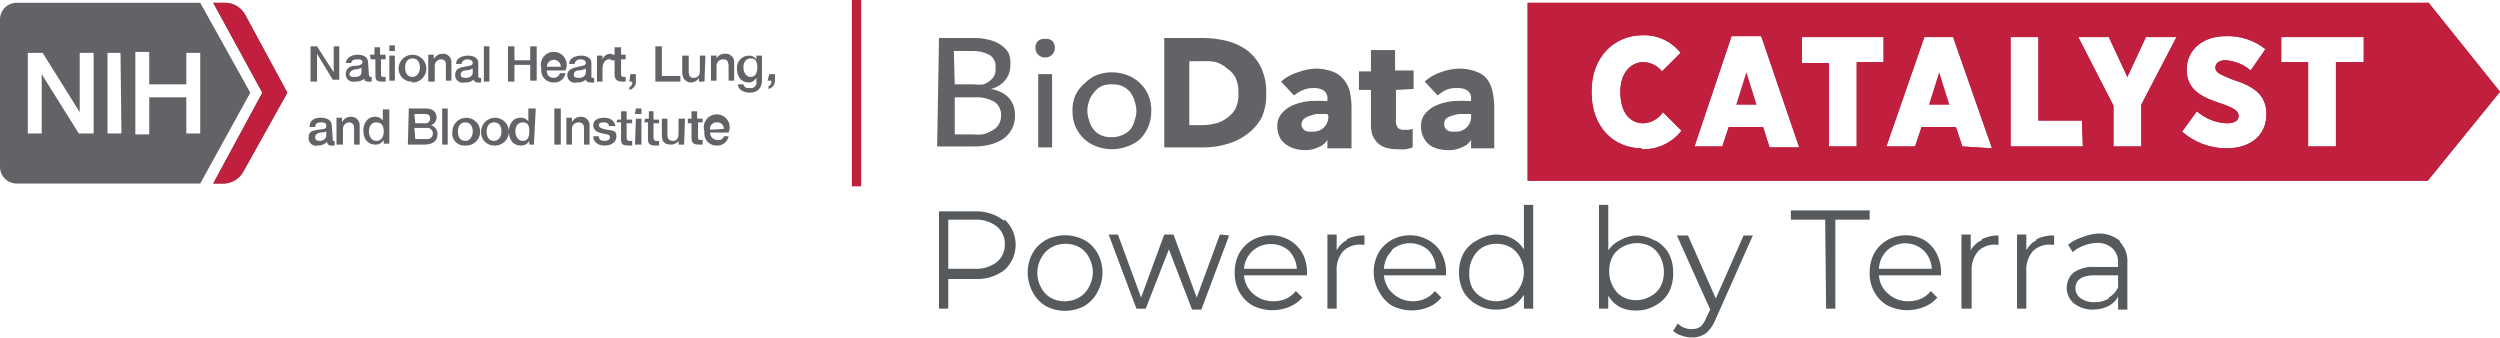
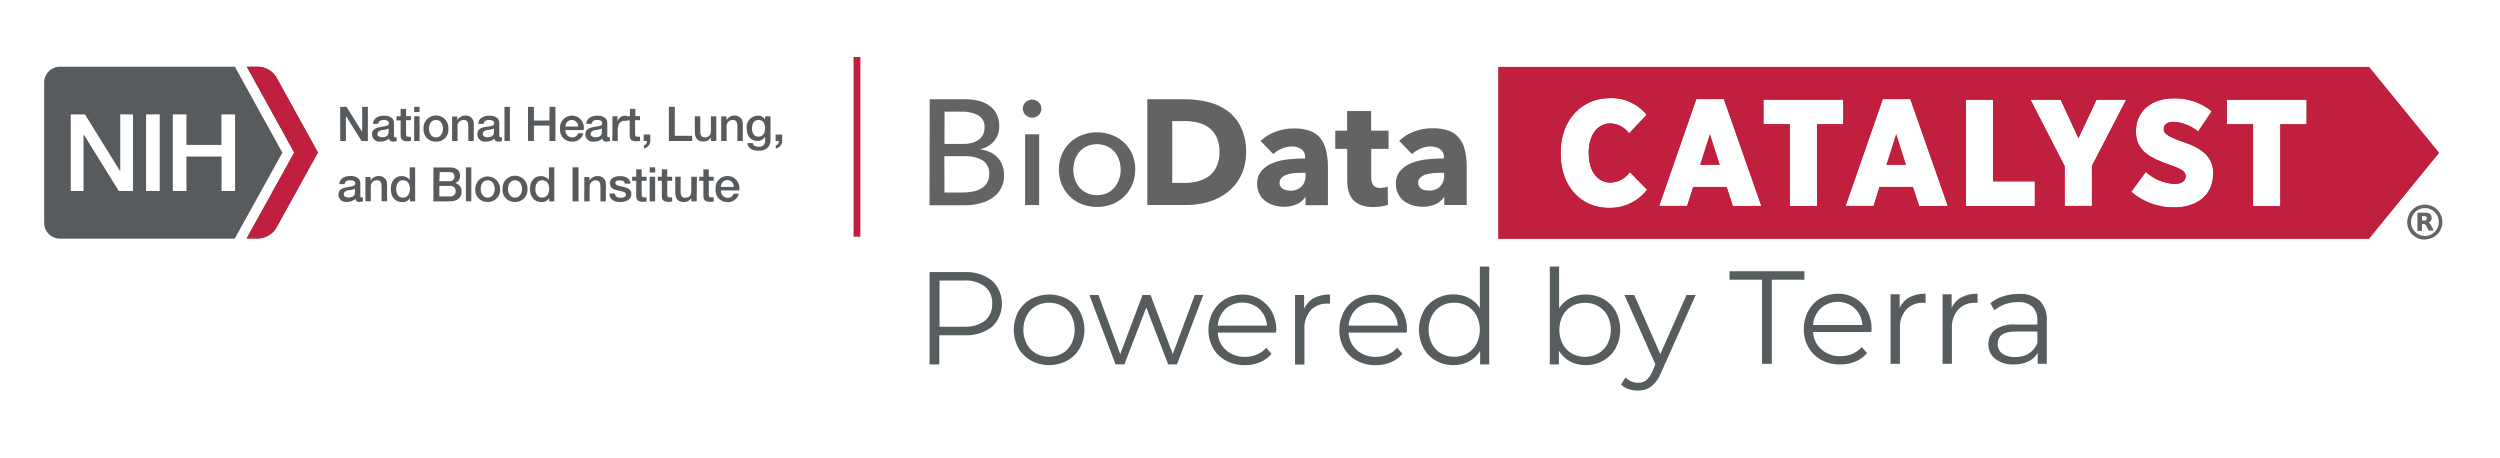
- <svg xmlns="http://www.w3.org/2000/svg" data-name="Layer 1" viewBox="0 0 269.7 36.4">
-   <path d="M108.4 23.7a3.7 3.7 0 010 5.4 4.8 4.8 0 01-3.2 1h-2.9v3.2h-1V22.8h4a4.8 4.8 0 013 1zm-.9 4.6a2.4 2.4 0 00.9-1.9 2.4 2.4 0 00-.9-2 3.6 3.6 0 00-2.4-.7h-2.8V29h2.9a3.6 3.6 0 002.3-.7zm5.3 4.7a3.7 3.7 0 01-1.4-1.5 4.4 4.4 0 010-4.2 3.8 3.8 0 011.4-1.4 4.5 4.5 0 014.2 0 3.8 3.8 0 011.4 1.4 4.4 4.4 0 010 4.2A3.8 3.8 0 01117 33a4.4 4.4 0 01-4.2 0zm3.6-.9a2.7 2.7 0 001-1 3.4 3.4 0 00.5-1.7 3.5 3.5 0 00-.4-1.6 2.8 2.8 0 00-1-1.1 3 3 0 00-1.6-.4 3 3 0 00-1.5.4 2.8 2.8 0 00-1 1 3.3 3.3 0 00-.5 1.7 3.3 3.3 0 00.4 1.6 2.7 2.7 0 001 1.1 3 3 0 001.6.4 3 3 0 001.5-.4zm16.2-6.7l-3 8h-1l-2.5-6.5-2.5 6.4h-1l-3-8h1l2.5 6.8 2.5-6.8h1l2.5 6.8 2.5-6.8zm8.4 4.3h-6.8a2.9 2.9 0 001 2 3.2 3.2 0 002.2.8 3.3 3.3 0 001.4-.3 3 3 0 001-.8l.7.7a3.6 3.6 0 01-1.4 1 4.8 4.8 0 01-3.9-.1 3.8 3.8 0 01-1.5-1.5 4.1 4.1 0 01-.5-2 4.3 4.3 0 01.5-2.2 3.8 3.8 0 011.4-1.4 4.1 4.1 0 014 0 3.8 3.8 0 011.4 1.4 4.4 4.4 0 01.5 2.1zm-5.8-2.7a2.9 2.9 0 00-1 2h5.7a3 3 0 00-.9-2 3 3 0 00-3.8 0zm10.1-1.2a3.9 3.9 0 011.9-.4v1h-.3a2.5 2.5 0 00-2 .7 3 3 0 00-.7 2.2v4h-1v-8h1V27a2.6 2.6 0 011.1-1.1zm10.7 3.9h-6.7a2.9 2.9 0 001 2 3.2 3.2 0 002.1.8 3.3 3.3 0 001.4-.3 3 3 0 001-.8l.7.7a3.5 3.5 0 01-1.3 1 4.8 4.8 0 01-4-.1 3.8 3.8 0 01-1.4-1.5 4.1 4.1 0 01-.6-2 4.3 4.3 0 01.5-2.2 3.8 3.8 0 011.4-1.4 4.1 4.1 0 014 0 3.7 3.7 0 011.4 1.4 4.3 4.3 0 01.5 2.1zm-5.8-2.7a2.9 2.9 0 00-.9 2h5.6a2.9 2.9 0 00-.8-2 3 3 0 00-4 0zm15.2-4.9v11.2h-1v-1.5a3.3 3.3 0 01-1.2 1.2 3.7 3.7 0 01-1.8.4 4 4 0 01-2-.5 3.7 3.7 0 01-1.5-1.4 4.3 4.3 0 01-.5-2.1 4.2 4.2 0 01.5-2.1 3.5 3.5 0 011.5-1.4 4.1 4.1 0 012-.6 3.7 3.7 0 011.7.4 3.3 3.3 0 011.3 1.2v-4.8zm-2.5 10a2.7 2.7 0 001-1 3.3 3.3 0 00.5-1.7 3.4 3.4 0 00-.4-1.6 2.8 2.8 0 00-1-1.1 3 3 0 00-1.6-.4 3 3 0 00-1.5.4 2.8 2.8 0 00-1 1.1 3.3 3.3 0 00-.4 1.6 3.3 3.3 0 00.3 1.6 2.7 2.7 0 001.1 1.1 3 3 0 001.5.4 3 3 0 001.5-.4zm15.6-6.2a3.6 3.6 0 011.5 1.4 4.2 4.2 0 01.5 2.1 4.3 4.3 0 01-.5 2.2 3.7 3.7 0 01-1.5 1.4 4 4 0 01-2 .5 3.7 3.7 0 01-1.8-.4 3.3 3.3 0 01-1.2-1.2v1.4h-1V22.1h1V27a3.3 3.3 0 011.3-1.1 3.7 3.7 0 011.8-.5 4 4 0 012 .6zM178 32a2.7 2.7 0 001.1-1 3.3 3.3 0 00.4-1.7 3.4 3.4 0 00-.4-1.6 2.8 2.8 0 00-1-1.1 3.2 3.2 0 00-3 0 2.7 2.7 0 00-1.1 1 3.4 3.4 0 00-.4 1.7 3.3 3.3 0 00.4 1.6 2.7 2.7 0 001 1.1 3.1 3.1 0 003 0zm11.1-6.6l-4 9a4 4 0 01-1 1.5 2.5 2.5 0 01-1.6.5 3 3 0 01-1.1-.2 2.3 2.3 0 01-.9-.5l.5-.8a2 2 0 001.5.6 1.5 1.5 0 001-.3 2.8 2.8 0 00.6-1l.4-.8-3.6-8h1.2l3 6.8 3-6.8zm7.8-1.7h-3.7v-1h8.5v1H198v9.6h-1zm12.5 6h-6.7a2.8 2.8 0 001 2 3.2 3.2 0 002.2.8 3.4 3.4 0 001.4-.3 3 3 0 001-.8l.7.7a3.5 3.5 0 01-1.4 1 4.8 4.8 0 01-3.9-.1 3.7 3.7 0 01-1.5-1.5 4 4 0 01-.5-2.1 4.4 4.4 0 01.5-2.1 3.8 3.8 0 011.4-1.4 4.1 4.1 0 014 0 3.6 3.6 0 011.3 1.4 4.4 4.4 0 01.5 2.1zm-5.8-2.7a2.9 2.9 0 00-.9 2h5.7a2.9 2.9 0 00-.9-2 2.9 2.9 0 00-3.9 0zm10.2-1.2a3.9 3.9 0 011.8-.4v1h-.2a2.5 2.5 0 00-2 .7 3.1 3.1 0 00-.7 2.2v4h-1.1v-8h1V27a2.6 2.6 0 011.2-1.1zm5.9 0a3.9 3.9 0 011.9-.4v1h-.3a2.5 2.5 0 00-2 .7 3.1 3.1 0 00-.7 2.2v4h-1v-8h1V27a2.6 2.6 0 011.1-1.1zm9 .3a3 3 0 01.8 2.3v5h-1V32a2.4 2.4 0 01-1 1 3.7 3.7 0 01-1.7.4 3.2 3.2 0 01-2.1-.7 2.2 2.2 0 010-3.3 3.6 3.6 0 012.3-.6h2.5v-.5a2 2 0 00-.6-1.5 2.4 2.4 0 00-1.6-.6 4.1 4.1 0 00-1.5.3 3.4 3.4 0 00-1.2.7l-.5-.8a4.5 4.5 0 011.5-.8 5.5 5.5 0 011.6-.4 3.4 3.4 0 012.5.8zm-1.2 6a2.4 2.4 0 001-1.1v-1.3h-2.6c-1.3 0-2 .5-2 1.4a1.3 1.3 0 00.6 1.1 2.4 2.4 0 001.5.4 2.8 2.8 0 001.5-.4z" fill="#575a5d" />
-   <path d="M136.6 10a5.9 5.9 0 01-.5 2.7 5.5 5.5 0 01-1.6 1.8 6.3 6.3 0 01-2 1 8.6 8.6 0 01-2.5.4h-4.4V4.1h4.3a10.8 10.8 0 012.4.3 6.2 6.2 0 012.2 1 5 5 0 011.5 1.8 6 6 0 01.6 2.8m-3 0a3.6 3.6 0 00-.3-1.6 2.7 2.7 0 00-.9-1 3.5 3.5 0 00-1.2-.7 6 6 0 00-1.4-.1h-1.5v6.9h1.4a6 6 0 001.5-.2 3.3 3.3 0 001.2-.6 2.8 2.8 0 00.9-1 3.7 3.7 0 00.3-1.7m4.6-1.2a4.7 4.7 0 011.8-1 6 6 0 012-.4 5.3 5.3 0 011.7.3 2.7 2.7 0 011.2.8 3.3 3.3 0 01.7 1.3 8 8 0 01.2 2V16h-2.6v-.9a2 2 0 01-1 .8 3.4 3.4 0 01-1.3.3 4.2 4.2 0 01-1-.1 3 3 0 01-1-.4 2.4 2.4 0 01-.8-.8 2.5 2.5 0 01-.3-1.3 2 2 0 01.5-1.4 3.2 3.2 0 011.3-.9 6.4 6.4 0 011.7-.4 16.8 16.8 0 011.9 0v-.2a1 1 0 00-.5-1 1.9 1.9 0 00-1-.2 2.7 2.7 0 00-1.1.2 3.7 3.7 0 00-1 .6zm5 3.5H142a3.8 3.8 0 00-.7.2 1.5 1.5 0 00-.6.3.8.8 0 00-.3.6.7.7 0 00.1.4.9.9 0 00.3.3 1.1 1.1 0 00.4.1 2 2 0 00.4 0 1.6 1.6 0 001.7-1.7zm7.4-2.6v3.1a1.4 1.4 0 00.2 1 1 1 0 00.8.2h.4a2.3 2.3 0 00.4-.1v2a5.5 5.5 0 01-.7.2 5 5 0 01-.9 0 4 4 0 01-1.4-.2 2.2 2.2 0 01-.9-.6 2.4 2.4 0 01-.5-.9 4.6 4.6 0 01-.1-1.2V9.7h-1.3v-2h1.3V5.4h2.6v2.2h2v2zm3.1-.9a4.7 4.7 0 011.7-1 6 6 0 012-.4 5.3 5.3 0 011.8.3 2.6 2.6 0 011.2.8 3.4 3.4 0 01.6 1.3 8 8 0 01.2 2V16h-2.5v-.9a2 2 0 01-1 .8 3.4 3.4 0 01-1.4.3 4.3 4.3 0 01-1-.1 3 3 0 01-1-.4 2.4 2.4 0 01-.7-.8 2.5 2.5 0 01-.3-1.3 2 2 0 01.5-1.4 3.2 3.2 0 011.3-.9 6.4 6.4 0 011.7-.4 16.9 16.9 0 011.9 0v-.2a1 1 0 00-.5-1 1.9 1.9 0 00-1-.2 2.7 2.7 0 00-1.2.2 4 4 0 00-.9.6zm5 3.5h-1.3a3.7 3.7 0 00-.8.2 1.6 1.6 0 00-.6.3.8.8 0 00-.2.6.7.7 0 00.1.4 1 1 0 00.3.3 1.1 1.1 0 00.4.1 2.1 2.1 0 00.4 0 1.6 1.6 0 001.7-1.7zm-57.4-8.2h4a6.1 6.1 0 011.4.2 3.4 3.4 0 011.2.5 2.8 2.8 0 01.9.9A2.9 2.9 0 01109 7a2.5 2.5 0 01-.6 1.7 2.9 2.9 0 01-1.5.9 3.7 3.7 0 011 .3 2.6 2.6 0 011.4 1.4 3 3 0 01.2 1.1 3 3 0 01-1.3 2.6 4.6 4.6 0 01-1.4.6 6.9 6.9 0 01-1.7.2h-4zm1.7 5h2.1a3.7 3.7 0 001 0 2.2 2.2 0 00.7-.4 1.6 1.6 0 00.5-.6 1.7 1.7 0 00.1-.8 1.4 1.4 0 00-.7-1.4 3.7 3.7 0 00-1.8-.4h-2zm0 5.4h2a5.3 5.3 0 001 0 3 3 0 001-.4 1.9 1.9 0 00.7-.6 1.8 1.8 0 00.3-1 1.7 1.7 0 00-.7-1.5 3.8 3.8 0 00-2.1-.5H103zm10.8-9.3a1 1 0 01-.3.7 1 1 0 01-.8.3 1 1 0 01-.7-.3 1 1 0 01-.3-.7 1 1 0 01.3-.8 1 1 0 01.7-.2 1 1 0 01.8.2 1 1 0 01.3.8m-.3 10.7H112V8h1.5zm10.7-3.9a4.2 4.2 0 01-.3 1.6 4.1 4.1 0 01-.9 1.4 3.9 3.9 0 01-1.4.8 4.7 4.7 0 01-3.3 0 3.9 3.9 0 01-2.3-2.2 4.2 4.2 0 01-.3-1.6 4.1 4.1 0 01.3-1.7 3.8 3.8 0 011-1.3 4 4 0 011.3-.9 4.7 4.7 0 013.3 0 4 4 0 012.3 2.2 4.1 4.1 0 01.3 1.7m-1.6 0a3.5 3.5 0 00-.2-1.1 2.9 2.9 0 00-.5-1 2.5 2.5 0 00-.8-.6 2.5 2.5 0 00-1.1-.2 2.6 2.6 0 00-1.2.2 2.4 2.4 0 00-.8.7 2.5 2.5 0 00-.5.9 3.2 3.2 0 00-.2 1 3.3 3.3 0 00.2 1.1 2.5 2.5 0 00.5 1 2.2 2.2 0 00.8.6 2.6 2.6 0 001.2.2 2.5 2.5 0 001-.2 2.3 2.3 0 001-.7 2.9 2.9 0 00.4-.9 3.5 3.5 0 00.2-1" fill="#616366" />
-   <path fill="#c01f3e" d="M91.9 0h1v20.1h-1zm95.4 11.3h2.2l-1.1-3.5-1.1 3.5z" />
-   <path d="M164.8.3v19.2h97.1l7.8-9.6L262 .3zM177.1 16c-3 0-5.4-2.3-5.4-6v-.2c0-3.6 2.4-6 5.5-6a5 5 0 014.1 1.9l-2 2a2.7 2.7 0 00-2-1c-1.4 0-2.5 1.2-2.5 3.2 0 2.2 1 3.4 2.5 3.4a2.7 2.7 0 002.1-1.2l2 2a5.2 5.2 0 01-4.3 2m13.8-.2l-.7-2.2h-3.7l-.7 2.1h-3l4-11.9h3.2l4.1 12zm12.3-9.2h-2.9v9.1h-3v-9h-2.9V4h8.8zm8.5 9.1l-.7-2.1h-3.7l-.7 2.1h-3.1L207.6 4h3.1l4.2 12zm13 0h-7.8V4h3v9h4.7zm6.3-4.5v4.5h-3v-4.4L224.2 4h3.3l2 4.3 2-4.3h3.3zm13.5 1c0 2.3-1.7 3.7-4.3 3.7a7.2 7.2 0 01-4.8-1.8L237 12a5.2 5.2 0 003.2 1.3c.9 0 1.3-.3 1.3-.8s-.4-.8-1.8-1.3c-2.2-.7-3.8-1.5-3.8-3.7 0-2.1 1.7-3.6 4.2-3.6a6.5 6.5 0 014.3 1.4l-1.6 2.3a4.7 4.7 0 00-2.7-1.1c-.7 0-1.1.3-1.1.8s.4.7 1.9 1.3c2.2.7 3.6 1.6 3.6 3.7zM255 6.7h-3v9.1h-3V6.7h-2.9V4h8.9z" fill="#c01f3e" />
-   <path fill="#c01f3e" d="M208 11.3h2.3l-1.1-3.5-1.1 3.5z" />
-   <path d="M164.8.3v19.2h97.1l7.8-9.6L262 .3zM177.1 16c-3 0-5.4-2.3-5.4-6v-.2c0-3.6 2.4-6 5.5-6a5 5 0 014.1 1.9l-2 2a2.7 2.7 0 00-2-1c-1.4 0-2.5 1.2-2.5 3.2 0 2.2 1 3.4 2.5 3.4a2.7 2.7 0 002.1-1.2l2 2a5.2 5.2 0 01-4.3 2m13.8-.2l-.7-2.2h-3.7l-.7 2.1h-3l4-11.9h3.2l4.1 12zm12.3-9.2h-2.9v9.1h-3v-9h-2.9V4h8.8zm8.5 9.1l-.7-2.1h-3.7l-.7 2.1h-3.1L207.6 4h3.1l4.2 12zm13 0h-7.8V4h3v9h4.7zm6.3-4.5v4.5h-3v-4.4L224.2 4h3.3l2 4.3 2-4.3h3.3zm13.5 1c0 2.3-1.7 3.7-4.3 3.7a7.2 7.2 0 01-4.8-1.8L237 12a5.2 5.2 0 003.2 1.3c.9 0 1.3-.3 1.3-.8s-.4-.8-1.8-1.3c-2.2-.7-3.8-1.5-3.8-3.7 0-2.1 1.7-3.6 4.2-3.6a6.5 6.5 0 014.3 1.4l-1.6 2.3a4.7 4.7 0 00-2.7-1.1c-.7 0-1.1.3-1.1.8s.4.7 1.9 1.3c2.2.7 3.6 1.6 3.6 3.7zM255 6.7h-3v9.1h-3V6.7h-2.9V4h8.9z" fill="#c01f3e" />
-   <path d="M21.6 5.7v8.7h-1.5v-3.9h-4v4h-1.5V5.6h1.5v3.5h4V5.7h1.5zm-8.5 8.7h-1.5V5.7H13zm-3 0H8.5L4.5 8v6.4H3V5.7h1.6l4 6.4V5.7h1.5zM27 10L21.6.3H1.8A1.8 1.8 0 000 2.1V18a1.8 1.8 0 001.8 1.8h19.8z" fill="#616366" />
-   <path d="M23 19.8l5.3-9.8L23 .3h1.4a2.5 2.5 0 012 1.2L31 10l-4.8 8.6a2.5 2.5 0 01-2 1.2z" fill="#616366" />
-   <path d="M23 19.8l5.3-9.8L23 .3h1.4a2.5 2.5 0 012 1.2L31 10l-4.8 8.6a2.5 2.5 0 01-2 1.2z" fill="#c01f3e" />
-   <path d="M76.6 14a.7.7 0 01.8-.8.7.7 0 01.7.7zm2 .3a1.4 1.4 0 10-2.6-.1 1.3 1.3 0 001.4 1.5 1.2 1.2 0 001.2-1h-.5a.6.6 0 01-.7.4.8.8 0 01-.8-.8zm-4.4-1h.4v1.6c0 .5.2.7.8.7h.4v-.5a1.2 1.2 0 01-.2 0c-.3 0-.3-.1-.3-.4v-1.5h.5v-.4h-.6V12h-.6v.8h-.4zm-.3-.5h-.7v1.6c0 .4-.1.8-.6.8-.4 0-.6-.2-.6-.7v-1.7h-.6v1.8c0 .7.3 1 1 1a1 1 0 00.8-.4v.4h.6zm-4.4.4h.4V15c0 .5.2.7.8.7h.4v-.5a1.1 1.1 0 01-.3 0c-.2 0-.3-.1-.3-.4v-1.5h.6v-.4h-.6V12H70v.8h-.4zm-1-.9h.7v-.6h-.6zm0 3.3h.7v-2.8h-.6zm-2-2.4h.5V15c0 .5.1.7.8.7h.4v-.5a1.1 1.1 0 01-.3 0c-.2 0-.3-.1-.3-.4v-1.5h.6v-.4h-.6V12H67v.9h-.4zM64 14.7c0 .6.5 1 1.2 1s1.3-.3 1.3-1-.5-.6-1-.7-.9-.2-.9-.5.4-.3.6-.3.5.1.5.4h.7c-.1-.6-.6-.9-1.2-.9s-1.2.2-1.2.8.5.8 1 .9.8.1.8.4-.3.4-.6.4-.6-.1-.6-.5zm-2.9.9h.6v-1.7a.7.7 0 01.7-.7c.4 0 .6.2.6.6v1.8h.6v-2a.9.9 0 00-1-1 1 1 0 00-.9.6v-.5h-.6zm-1.3 0h.7v-3.9h-.7zm-2-3.9H57v1.4a1 1 0 00-.9-.4c-.6 0-1.2.5-1.2 1.5 0 .8.4 1.5 1.3 1.5a1 1 0 00.9-.5v.4h.5zm-2.2 2.5c0-.5.2-1 .8-1s.7.4.7 1-.2 1-.7 1-.8-.5-.8-1m-2.3 1.5a1.5 1.5 0 10-1.4-1.5 1.4 1.4 0 001.4 1.5m0-.5c-.6 0-.8-.5-.8-1s.2-1 .8-1 .8.5.8 1-.3 1-.8 1m-3.1.5a1.5 1.5 0 10-1.4-1.5 1.3 1.3 0 001.4 1.5m0-.5c-.6 0-.8-.5-.8-1s.2-1 .8-1 .8.5.8 1-.3 1-.8 1m-2.5.4h.6v-3.9h-.6zm-3-3.3h1.1c.4 0 .6.1.6.5a.5.5 0 01-.6.5h-1zm-.7 3.3h1.8c1 0 1.4-.5 1.4-1.1a1 1 0 00-.7-1 .9.9 0 00.6-.8c0-.7-.5-1-1.2-1h-1.8zm.7-1.8H46a.6.6 0 01.7.6.6.6 0 01-.7.6h-1.2zm-2.7-2h-.7V13a1 1 0 00-.9-.4c-.6 0-1.2.5-1.2 1.5 0 .8.4 1.5 1.3 1.5a1 1 0 00.9-.5v.4h.6zm-2.2 2.4c0-.5.2-1 .8-1s.8.4.8 1-.3 1-.8 1-.8-.5-.8-1m-3.5 1.4h.7v-1.7a.7.7 0 01.6-.7c.4 0 .6.2.6.6v1.8h.6v-2a.9.9 0 00-1-1 1 1 0 00-.9.6v-.5h-.6zm-.5-2c0-.7-.6-.9-1.2-.9s-1.2.2-1.2 1h.6c0-.4.3-.5.6-.5s.6 0 .6.4-.4.3-.9.4-1 .1-1 .8a.8.8 0 001 .9 1.4 1.4 0 001-.4c0 .3.2.4.4.4a1.6 1.6 0 00.4 0v-.5h-.2V15zm-.6 1c0 .4-.4.6-.7.6s-.5-.1-.5-.4.2-.4.5-.5a2.1 2.1 0 00.7-.1zm47.6-5.9h.4a.5.5 0 01-.3.6v.3a.9.9 0 00.7-.9V8H83zM82.2 6h-.6v.4a.9.9 0 00-.8-.4 1.3 1.3 0 00-1.3 1.4c0 .8.4 1.5 1.3 1.5a1 1 0 00.8-.5v.4a.6.6 0 01-.7.7c-.3 0-.6 0-.7-.4h-.6c0 .6.7.9 1.3.9.8 0 1.3-.5 1.3-1.3zM81 8.3c-.5 0-.8-.5-.8-1s.2-1 .8-1 .7.5.7 1-.2 1-.7 1m-4.3.4h.6V7.1a.7.7 0 01.7-.7c.4 0 .5.1.6.6v1.7h.6V6.8a.9.9 0 00-1-1 1 1 0 00-.9.5V6h-.6zM76.1 6h-.6v1.7c0 .4-.2.7-.7.7-.3 0-.5-.2-.5-.7V6h-.7v1.8c0 .7.4 1.1 1 1.1a1 1 0 00.8-.5v.4h.6zm-5.4 2.8h2.7v-.6h-2V5h-.7zm-2.8 0h.3a.5.5 0 01-.3.6v.3a.9.9 0 00.7-.9V8H68zm-2-2.3h.4V8c0 .5.2.8.8.8h.4v-.5a1.1 1.1 0 01-.2 0c-.3 0-.3-.2-.3-.4V6.4h.5v-.5H67v-.8h-.7v.8H66zm-1.5 2.3h.6V7.4c0-.6.3-1 .7-1h.3v-.6a1.1 1.1 0 00-.2 0 .9.9 0 00-.8.6V6h-.6zm-.6-2c0-.6-.6-.8-1.1-.8s-1.3.2-1.3.9h.6c0-.3.3-.5.6-.5s.6.1.6.4-.4.3-.8.4-1.2.2-1.2.9a.8.8 0 001 .8 1.4 1.4 0 001-.3c0 .2.3.3.5.3a1.7 1.7 0 00.4 0v-.5H64c-.2 0-.2 0-.2-.2zm-.6 1c0 .5-.5.6-.7.6s-.6 0-.6-.3.2-.5.5-.5a2.1 2.1 0 00.8-.2zM59 7.2a.7.7 0 111.5 0zm2 .4a1.4 1.4 0 10-2.6-.2 1.3 1.3 0 001.3 1.5 1.2 1.2 0 001.3-1h-.6a.7.7 0 01-.7.5.7.7 0 01-.7-.8zm-6.2 1.2h.7V7h1.7v1.7h.7V5h-.7v1.5h-1.7V5h-.7zm-2.6 0h.6V5h-.6zm-.6-2c0-.6-.6-.8-1.1-.8s-1.3.2-1.3.9h.6c0-.3.3-.5.6-.5s.6.1.6.4-.4.3-.9.4-1 .2-1 .9a.8.8 0 001 .8 1.4 1.4 0 001-.3.4.4 0 00.4.3 1.6 1.6 0 00.4 0v-.5h-.1c-.1 0-.2 0-.2-.2zm-.6 1c0 .5-.5.6-.7.6s-.6 0-.6-.3.2-.5.5-.5a2.1 2.1 0 00.8-.2zm-4.8 1h.7V7.1a.7.7 0 01.6-.7c.4 0 .6.1.6.6v1.7h.6V6.8a.9.9 0 00-1-1 1 1 0 00-.9.6v-.5h-.6zm-1.8.1A1.5 1.5 0 1043 7.3a1.4 1.4 0 001.5 1.5m0-.5c-.6 0-.8-.5-.8-1s.2-1 .8-1 .8.5.8 1-.3 1-.8 1M42 5.5h.6v-.6H42zm0 3.2h.6V6H42zm-2-2.3h.5v1.7c0 .4 0 .7.7.7h.4v-.5a1.1 1.1 0 01-.2 0c-.3 0-.3-.1-.3-.4V6.4h.5v-.5H41v-.8h-.6v.8h-.5zm-.3.3c0-.6-.6-.8-1.1-.8s-1.2.2-1.3.9h.6c0-.3.3-.4.6-.4s.6 0 .6.3-.4.4-.8.4-1 .2-1 .9a.8.8 0 001 .8 1.4 1.4 0 001-.3c0 .2.1.3.4.3a1.8 1.8 0 00.4 0v-.5h-.2l-.1-.2zM39 7.8c0 .4-.4.5-.7.5s-.6 0-.6-.3.3-.4.5-.5a2 2 0 00.8-.2zm-5.5 1h.7v-3l1.7 2.8h.7V5H36v2.8L34.2 5h-.7z" fill="#616366" />
+ <svg xmlns="http://www.w3.org/2000/svg" id="Color" viewBox="0 0 549.73 100.52">
+   <defs>
+     <style>.cls-1{fill:#575c5e;}.cls-2{fill:#616365;}.cls-3{fill:#c11f3e;}.cls-4{fill:#585b5e;}.cls-5{fill:#626467;}</style>
+   </defs>
+   <path class="cls-1" d="M218.12,61.68a7,7,0,0,1,0,10.2A9.21,9.21,0,0,1,212,73.72h-5.46v6.41h-2.14V59.83H212A9.21,9.21,0,0,1,218.12,61.68Zm-1.54,8.84a4.59,4.59,0,0,0,1.6-3.73,4.66,4.66,0,0,0-1.6-3.79A7.06,7.06,0,0,0,212,61.68h-5.4V71.84H212A7.06,7.06,0,0,0,216.58,70.52Z" />
+   <path class="cls-1" d="M226.7,79.28a7.32,7.32,0,0,1-2.78-2.77,8.45,8.45,0,0,1,0-8,7.13,7.13,0,0,1,2.78-2.75,8.48,8.48,0,0,1,8,0,7,7,0,0,1,2.77,2.75,8.52,8.52,0,0,1,0,8,7.16,7.16,0,0,1-2.77,2.77,8.4,8.4,0,0,1-8,0Zm6.89-1.57a5.11,5.11,0,0,0,2-2.1,7,7,0,0,0,0-6.21,5.11,5.11,0,0,0-2-2.1,6.11,6.11,0,0,0-5.83,0,5.27,5.27,0,0,0-2,2.1,6.88,6.88,0,0,0,0,6.21,5.27,5.27,0,0,0,2,2.1,6.11,6.11,0,0,0,5.83,0Z" />
+   <path class="cls-1" d="M264.59,64.87l-5.78,15.26h-1.94l-4.81-12.5-4.82,12.5H245.3l-5.75-15.26h2l4.78,13,4.9-13H253l4.88,13,4.84-13Z" />
+   <path class="cls-1" d="M280.54,73.14H267.78A5.4,5.4,0,0,0,269.6,77a6.08,6.08,0,0,0,4.18,1.47,6.53,6.53,0,0,0,2.61-.51,5.62,5.62,0,0,0,2.06-1.49l1.16,1.33a6.53,6.53,0,0,1-2.54,1.86,8.66,8.66,0,0,1-3.35.64,8.56,8.56,0,0,1-4.16-1,7.25,7.25,0,0,1-2.83-2.77,8,8,0,0,1-1-4,8.14,8.14,0,0,1,1-4,7,7,0,0,1,2.67-2.75,7.41,7.41,0,0,1,3.81-1,7.33,7.33,0,0,1,3.8,1,7,7,0,0,1,2.64,2.74,8.2,8.2,0,0,1,1,4Zm-11.07-5.21a5.55,5.55,0,0,0-1.69,3.67H278.6a5.56,5.56,0,0,0-1.7-3.67,5.63,5.63,0,0,0-7.43,0Z" />
+   <path class="cls-1" d="M288.91,65.54a7.37,7.37,0,0,1,3.55-.78v2l-.49,0a4.85,4.85,0,0,0-3.77,1.48,5.9,5.9,0,0,0-1.37,4.15v7.77h-2.06V64.87h2v3A5,5,0,0,1,288.91,65.54Z" />
+   <path class="cls-1" d="M309.31,73.14H296.55A5.45,5.45,0,0,0,298.38,77a6,6,0,0,0,4.18,1.47,6.6,6.6,0,0,0,2.61-.51,5.71,5.71,0,0,0,2.06-1.49l1.16,1.33a6.68,6.68,0,0,1-2.54,1.86,8.69,8.69,0,0,1-3.35.64,8.57,8.57,0,0,1-4.17-1,7.22,7.22,0,0,1-2.82-2.77,7.89,7.89,0,0,1-1-4,8.25,8.25,0,0,1,1-4,7,7,0,0,1,2.67-2.75,7.83,7.83,0,0,1,7.62,0,7,7,0,0,1,2.64,2.74,8.31,8.31,0,0,1,.95,4Zm-11.06-5.21a5.56,5.56,0,0,0-1.7,3.67h10.82a5.51,5.51,0,0,0-1.7-3.67,5.62,5.62,0,0,0-7.42,0Z" />
+   <path class="cls-1" d="M327.47,58.61V80.13h-2v-3a6.35,6.35,0,0,1-2.45,2.35,7.22,7.22,0,0,1-3.44.81,7.7,7.7,0,0,1-3.88-1A7.1,7.1,0,0,1,313,76.53a8.7,8.7,0,0,1,0-8.06,7,7,0,0,1,2.73-2.74,7.79,7.79,0,0,1,3.88-1,7.22,7.22,0,0,1,3.35.77,6.27,6.27,0,0,1,2.45,2.24V58.61Zm-4.8,19.1a5.2,5.2,0,0,0,2-2.1,6.88,6.88,0,0,0,0-6.21,5.2,5.2,0,0,0-2-2.1,5.62,5.62,0,0,0-2.88-.74,5.69,5.69,0,0,0-2.92.74,5.2,5.2,0,0,0-2,2.1,6.88,6.88,0,0,0,0,6.21,5.2,5.2,0,0,0,2,2.1,5.79,5.79,0,0,0,2.92.74A5.72,5.72,0,0,0,322.67,77.71Z" />
+   <path class="cls-1" d="M352.56,65.73a7,7,0,0,1,2.73,2.74,8.7,8.7,0,0,1,0,8.06,7.1,7.1,0,0,1-2.73,2.76,7.7,7.7,0,0,1-3.88,1,7.19,7.19,0,0,1-3.44-.81,6.35,6.35,0,0,1-2.45-2.35v3h-2V58.61h2.05v9.16a6.36,6.36,0,0,1,2.46-2.24,7.22,7.22,0,0,1,3.35-.77A7.79,7.79,0,0,1,352.56,65.73Zm-1.13,12a5.25,5.25,0,0,0,2.05-2.1,6.88,6.88,0,0,0,0-6.21,5.25,5.25,0,0,0-2.05-2.1,6.07,6.07,0,0,0-5.81,0,5.2,5.2,0,0,0-2,2.1,6.88,6.88,0,0,0,0,6.21,5.2,5.2,0,0,0,2,2.1,6.07,6.07,0,0,0,5.81,0Z" />
+   <path class="cls-1" d="M372.87,64.87,365.24,82A7.35,7.35,0,0,1,363.09,85a4.85,4.85,0,0,1-2.93.89,6.06,6.06,0,0,1-2.06-.34,4.44,4.44,0,0,1-1.65-1l1-1.54a3.76,3.76,0,0,0,2.78,1.16,2.81,2.81,0,0,0,1.79-.58,5.15,5.15,0,0,0,1.37-2L364,80.1,357.2,64.87h2.15l5.74,13,5.75-13Z" />
+   <path class="cls-2" d="M274,33.39a11.51,11.51,0,0,1-1.13,5.27,10.62,10.62,0,0,1-3,3.65,12.51,12.51,0,0,1-4.19,2.1,16.89,16.89,0,0,1-4.73.67h-8.67V21.83h8.41a21,21,0,0,1,4.86.57,12.28,12.28,0,0,1,4.27,1.91,9.77,9.77,0,0,1,3,3.56A11.93,11.93,0,0,1,274,33.39m-5.85,0a7.36,7.36,0,0,0-.64-3.27,5.52,5.52,0,0,0-1.7-2.07,7,7,0,0,0-2.44-1.1,11.79,11.79,0,0,0-2.8-.33h-2.8v13.6h2.66a12.08,12.08,0,0,0,2.91-.34,7.07,7.07,0,0,0,2.47-1.13,5.57,5.57,0,0,0,1.7-2.11,7.33,7.33,0,0,0,.64-3.25" />
+   <path class="cls-2" d="M277.19,31a9.38,9.38,0,0,1,3.36-2.07,11.54,11.54,0,0,1,3.93-.69,10.52,10.52,0,0,1,3.5.51,5.23,5.23,0,0,1,2.31,1.58,6.69,6.69,0,0,1,1.3,2.69,16.08,16.08,0,0,1,.41,3.86v8.24h-4.93V43.34H287a4,4,0,0,1-1.88,1.58,6.79,6.79,0,0,1-2.75.56,8.63,8.63,0,0,1-2-.26,5.86,5.86,0,0,1-1.92-.86A4.51,4.51,0,0,1,277,42.79a4.81,4.81,0,0,1-.56-2.44,4.09,4.09,0,0,1,1-2.85,6.38,6.38,0,0,1,2.49-1.68,13.34,13.34,0,0,1,3.4-.79,35.3,35.3,0,0,1,3.65-.19v-.27a2,2,0,0,0-.86-1.79,3.68,3.68,0,0,0-2.1-.57,5.27,5.27,0,0,0-2.22.49,7.23,7.23,0,0,0-1.82,1.18Zm9.88,7h-.69c-.59,0-1.18,0-1.79.08a7.3,7.3,0,0,0-1.61.31,2.93,2.93,0,0,0-1.16.67,1.55,1.55,0,0,0-.46,1.17,1.43,1.43,0,0,0,.21.79,1.58,1.58,0,0,0,.54.52,2,2,0,0,0,.76.28,4,4,0,0,0,.82.09,3.09,3.09,0,0,0,3.38-3.35Z" />
+   <path class="cls-2" d="M301.53,32.74V39a2.78,2.78,0,0,0,.44,1.73,1.88,1.88,0,0,0,1.59.58,5.09,5.09,0,0,0,.84-.07,2.63,2.63,0,0,0,.74-.2l.06,4a9.15,9.15,0,0,1-1.41.34,9.88,9.88,0,0,1-1.71.15,8.19,8.19,0,0,1-2.76-.41,4.33,4.33,0,0,1-1.79-1.19,4.77,4.77,0,0,1-1-1.84,9.32,9.32,0,0,1-.29-2.39V32.74h-2.63v-4h2.6V24.42h5.29v4.31h3.84v4Z" />
+   <path class="cls-2" d="M307.67,31A9.38,9.38,0,0,1,311,28.89,11.54,11.54,0,0,1,315,28.2a10.52,10.52,0,0,1,3.5.51,5.23,5.23,0,0,1,2.31,1.58,6.69,6.69,0,0,1,1.3,2.69,16.08,16.08,0,0,1,.41,3.86v8.24h-4.93V43.34h-.09a4.08,4.08,0,0,1-1.89,1.58,6.79,6.79,0,0,1-2.75.56,8.63,8.63,0,0,1-2-.26,6,6,0,0,1-1.92-.86,4.61,4.61,0,0,1-1.43-1.57,4.81,4.81,0,0,1-.56-2.44,4.09,4.09,0,0,1,1-2.85,6.45,6.45,0,0,1,2.49-1.68,13.44,13.44,0,0,1,3.4-.79,35.3,35.3,0,0,1,3.65-.19v-.27a2,2,0,0,0-.85-1.79,3.71,3.71,0,0,0-2.11-.57,5.19,5.19,0,0,0-2.21.49,7.12,7.12,0,0,0-1.83,1.18Zm9.88,7h-.69c-.59,0-1.18,0-1.79.08a7.42,7.42,0,0,0-1.61.31,3,3,0,0,0-1.16.67,1.55,1.55,0,0,0-.46,1.17,1.43,1.43,0,0,0,.21.79,1.67,1.67,0,0,0,.54.52,2,2,0,0,0,.76.28,4,4,0,0,0,.82.09,3.33,3.33,0,0,0,2.51-.91,3.37,3.37,0,0,0,.87-2.44Z" />
+   <path class="cls-2" d="M204.43,21.83h8a11.79,11.79,0,0,1,2.63.3,6.76,6.76,0,0,1,2.35,1,5.19,5.19,0,0,1,1.67,1.81,5.49,5.49,0,0,1,.64,2.79A4.85,4.85,0,0,1,218.62,31a5.71,5.71,0,0,1-3,1.81v.06a6.61,6.61,0,0,1,2.07.58,5.12,5.12,0,0,1,2.71,2.87,6.15,6.15,0,0,1,.38,2.2,5.75,5.75,0,0,1-2.56,5,8.68,8.68,0,0,1-2.78,1.21,13.26,13.26,0,0,1-3.4.41h-7.65Zm3.25,9.82h4.24a7.11,7.11,0,0,0,1.75-.21,4.29,4.29,0,0,0,1.47-.66,3.3,3.3,0,0,0,1-1.12,3.37,3.37,0,0,0,.36-1.62,2.86,2.86,0,0,0-1.38-2.68,7.29,7.29,0,0,0-3.71-.81h-3.71Zm0,10.68h4.07a11.12,11.12,0,0,0,2.06-.19,5.67,5.67,0,0,0,1.87-.64A3.61,3.61,0,0,0,217,40.27a3.45,3.45,0,0,0,.51-2,3.3,3.3,0,0,0-1.41-3,7.5,7.5,0,0,0-4.07-.92h-4.37Z" />
+   <path class="cls-2" d="M229,23.9a1.85,1.85,0,0,1-.61,1.41,2.06,2.06,0,0,1-1.45.56,2,2,0,0,1-1.43-.58,1.87,1.87,0,0,1-.59-1.39,1.92,1.92,0,0,1,.59-1.43,2,2,0,0,1,1.43-.57,2,2,0,0,1,1.45.57A1.9,1.9,0,0,1,229,23.9m-.5,21.19h-3.09V29.52h3.09Z" />
+   <path class="cls-2" d="M249.62,37.27a8.4,8.4,0,0,1-.64,3.32,7.84,7.84,0,0,1-1.77,2.61,8.09,8.09,0,0,1-2.68,1.71,9.46,9.46,0,0,1-6.63,0,7.9,7.9,0,0,1-2.66-1.71,8.12,8.12,0,0,1-1.76-2.61,8.4,8.4,0,0,1-.64-3.32,8.2,8.2,0,0,1,.64-3.3,7.78,7.78,0,0,1,4.42-4.27,9.31,9.31,0,0,1,6.63,0,8,8,0,0,1,2.68,1.69A7.52,7.52,0,0,1,249,34a8.2,8.2,0,0,1,.64,3.3m-3.21,0a6.5,6.5,0,0,0-.35-2.12,5.49,5.49,0,0,0-1-1.79,5,5,0,0,0-1.64-1.23,5.59,5.59,0,0,0-4.44,0,5,5,0,0,0-1.64,1.23,5.49,5.49,0,0,0-1,1.79,6.63,6.63,0,0,0,0,4.25,5.64,5.64,0,0,0,1,1.8A4.75,4.75,0,0,0,239,42.46a5.59,5.59,0,0,0,4.44,0,4.75,4.75,0,0,0,1.64-1.25,5.64,5.64,0,0,0,1-1.8,6.52,6.52,0,0,0,.35-2.13" />
+   <rect class="cls-3" x="187.69" y="12.53" width="1.5" height="39.52" />
+   <polygon class="cls-3" points="373.83 36.27 378.17 36.27 376 29.43 373.83 36.27" />
+   <path class="cls-3" d="M329.49,14.72V52.48H520.91l15.4-18.88-15.4-18.88Zm24.3,31c-6,0-10.61-4.57-10.61-11.85v-.4c0-7.2,4.7-11.9,10.84-11.9a9.94,9.94,0,0,1,8.07,3.67l-3.87,4.1a5.25,5.25,0,0,0-4.1-2.2c-2.74,0-4.77,2.43-4.77,6.4v.14c0,4.16,2.07,6.47,4.77,6.47a5.41,5.41,0,0,0,4.27-2.31l3.8,3.87a10.23,10.23,0,0,1-8.4,4m27.25-.4-1.37-4.21h-7.34L371,45.28h-6.17L373,21.79h6.07l8.24,23.49Zm24.28-18h-5.77v18h-6v-18h-5.78v-5.4h17.55Zm16.68,18-1.37-4.21h-7.34L412,45.28h-6.17L414,21.79h6.07l8.24,23.49Zm25.45,0H432.27V21.93h6V39.87h9.18ZM460,36.47v8.81h-6V36.54l-7.51-14.61h6.64l3.9,8.44L461,21.93h6.54Zm26.65,1.8c0,4.54-3.5,7.34-8.5,7.34a14.23,14.23,0,0,1-9.51-3.44l3.2-4.37a10.17,10.17,0,0,0,6.34,2.64c1.6,0,2.43-.7,2.43-1.7v0c0-.94-.7-1.51-3.43-2.47-4.4-1.51-7.51-3.11-7.51-7.34v-.1c0-4.24,3.24-7.21,8.34-7.21a12.75,12.75,0,0,1,8.34,2.84l-3,4.47a9.25,9.25,0,0,0-5.44-2.14c-1.37,0-2.13.67-2.13,1.54v0c0,1,.73,1.57,3.7,2.67,4.43,1.43,7.2,3.24,7.2,7.2Zm20.55-10.94h-5.77v18h-6v-18h-5.77v-5.4h17.55Z" />
+   <polygon class="cls-3" points="414.79 36.27 419.13 36.27 416.96 29.43 414.79 36.27" />
+   <path class="cls-3" d="M329.49,14.72V52.48H520.91l15.4-18.88-15.4-18.88Zm24.3,31c-6,0-10.61-4.57-10.61-11.85v-.4c0-7.2,4.7-11.9,10.84-11.9a9.94,9.94,0,0,1,8.07,3.67l-3.87,4.1a5.25,5.25,0,0,0-4.1-2.2c-2.74,0-4.77,2.43-4.77,6.4v.14c0,4.16,2.07,6.47,4.77,6.47a5.41,5.41,0,0,0,4.27-2.31l3.8,3.87a10.23,10.23,0,0,1-8.4,4m27.25-.4-1.37-4.21h-7.34L371,45.28h-6.17L373,21.79h6.07l8.24,23.49Zm24.28-18h-5.77v18h-6v-18h-5.78v-5.4h17.55Zm16.68,18-1.37-4.21h-7.34L412,45.28h-6.17L414,21.79h6.07l8.24,23.49Zm25.45,0H432.27V21.93h6V39.87h9.18ZM460,36.47v8.81h-6V36.54l-7.51-14.61h6.64l3.9,8.44L461,21.93h6.54Zm26.65,1.8c0,4.54-3.5,7.34-8.5,7.34a14.23,14.23,0,0,1-9.51-3.44l3.2-4.37a10.17,10.17,0,0,0,6.34,2.64c1.6,0,2.43-.7,2.43-1.7v0c0-.94-.7-1.51-3.43-2.47-4.4-1.51-7.51-3.11-7.51-7.34v-.1c0-4.24,3.24-7.21,8.34-7.21a12.75,12.75,0,0,1,8.34,2.84l-3,4.47a9.25,9.25,0,0,0-5.44-2.14c-1.37,0-2.13.67-2.13,1.54v0c0,1,.73,1.57,3.7,2.67,4.43,1.43,7.2,3.24,7.2,7.2Zm20.55-10.94h-5.77v18h-6v-18h-5.77v-5.4h17.55Z" />
+   <path class="cls-4" d="M51.65,14.67H13.18a3.47,3.47,0,0,0-3.47,3.48V49a3.47,3.47,0,0,0,3.47,3.48H51.61l10.48-18.9ZM29.25,42H26.13L18.44,29.62h-.07V42H15.56V25.15h3.12l7.71,12.44h.05V25.15h2.81Zm5.87,0h-3V25.15h3Zm13.6,0V34.42H41V42h-3V25.15h3v6.72h7.69V25.15h3V42Z" />
+   <path class="cls-4" d="M54.23,52.44,64.7,33.54,54.27,14.67h2.61a4.87,4.87,0,0,1,3.86,2.27l9.17,16.6-9.2,16.63a4.89,4.89,0,0,1-3.86,2.27Z" />
+   <path class="cls-3" d="M54.23,52.44,64.7,33.54,54.27,14.67h2.61a4.87,4.87,0,0,1,3.86,2.27l9.17,16.6-9.2,16.63a4.89,4.89,0,0,1-3.86,2.27Z" />
+   <path class="cls-4" d="M158.54,41.1a1.4,1.4,0,1,1,2.79,0Zm4,.78a2.63,2.63,0,1,0-5.19-.3A2.58,2.58,0,0,0,160,44.44a2.38,2.38,0,0,0,2.45-1.85h-1.13a1.25,1.25,0,0,1-1.32.9,1.45,1.45,0,0,1-1.46-1.61Zm-8.78-2.13h.91V43c0,.9.25,1.38,1.5,1.38.26,0,.51,0,.77-.06v-.92a2.07,2.07,0,0,1-.5,0c-.54,0-.58-.26-.58-.75v-2.9h1.08v-.89h-1.08V37.24h-1.19v1.62h-.91Zm-.52-.89H152V42c0,.84-.33,1.48-1.33,1.48-.65,0-1-.35-1-1.3V38.86h-1.19v3.45c0,1.41.6,2.13,2,2.13a1.81,1.81,0,0,0,1.54-.91h0v.76h1.18Zm-8.61.89h.9V43c0,.9.25,1.38,1.5,1.38.26,0,.51,0,.77-.06v-.92a2.07,2.07,0,0,1-.5,0c-.53,0-.58-.26-.58-.75v-2.9h1.08v-.89h-1.08V37.24h-1.19v1.62h-.9Zm-1.77-1.82h1.2V36.8h-1.2Zm0,6.36h1.2V38.86h-1.2ZM139,39.75h.9V43c0,.9.25,1.38,1.5,1.38.26,0,.52,0,.78-.06v-.92a2.19,2.19,0,0,1-.51,0c-.53,0-.57-.26-.57-.75v-2.9h1.08v-.89h-1.08V37.24h-1.2v1.62H139Zm-5,2.8c0,1.28,1,1.89,2.4,1.89,1.13,0,2.43-.48,2.43-1.77,0-1.07-.88-1.38-1.75-1.58s-1.77-.29-1.77-.87.64-.56,1-.56c.53,0,1,.16,1.1.72h1.25c-.15-1.2-1.15-1.66-2.27-1.66s-2.26.36-2.26,1.55.86,1.41,1.74,1.61,1.74.27,1.77.9-.75.71-1.2.71c-.64,0-1.17-.25-1.23-.94Zm-5.54,1.74h1.2v-3.2a1.32,1.32,0,0,1,1.31-1.43c.7,0,1,.37,1.06,1.22v3.41h1.2V40.56a1.71,1.71,0,0,0-1.93-1.84,1.92,1.92,0,0,0-1.68,1l0,0v-.8h-1.13Zm-2.56,0h1.31V36.8h-1.31Zm-4-7.49h-1.2v2.77h0a2.1,2.1,0,0,0-1.81-.85c-1.19,0-2.35.85-2.35,2.82,0,1.63.83,2.9,2.54,2.9a1.82,1.82,0,0,0,1.68-.89h0v.74h1.13Zm-4.18,4.83c0-1,.4-2,1.53-2,.92,0,1.5.71,1.5,1.91,0,1-.46,1.92-1.52,1.92s-1.51-.92-1.51-1.86m-4.48,2.81a2.63,2.63,0,0,0,2.74-2.87,2.74,2.74,0,1,0-5.47,0,2.62,2.62,0,0,0,2.73,2.87m0-.95c-1.07,0-1.54-1-1.54-1.92s.47-1.91,1.54-1.91,1.55,1,1.55,1.91-.48,1.92-1.55,1.92m-6,.95a2.63,2.63,0,0,0,2.74-2.87,2.74,2.74,0,1,0-5.48,0,2.63,2.63,0,0,0,2.74,2.87m0-.95c-1.07,0-1.54-1-1.54-1.92s.47-1.91,1.54-1.91,1.54,1,1.54,1.91-.47,1.92-1.54,1.92m-4.8.8h1.2V36.8h-1.2Zm-5.75-6.42h2.14c.72,0,1.1.27,1.1,1a1,1,0,0,1-1.1,1H96.61ZM95.3,44.29h3.44c1.94,0,2.76-.91,2.76-2.09a1.78,1.78,0,0,0-1.41-1.93v0a1.64,1.64,0,0,0,1.08-1.6c0-1.25-.88-1.85-2.23-1.85H95.3Zm1.31-3.41h2.32A1.1,1.1,0,0,1,100.19,42a1.11,1.11,0,0,1-1.26,1.19H96.61ZM91.29,36.8h-1.2v2.77h0a2.07,2.07,0,0,0-1.8-.85c-1.19,0-2.35.85-2.35,2.82,0,1.63.83,2.9,2.54,2.9a1.82,1.82,0,0,0,1.68-.89h0v.74h1.13Zm-4.18,4.83c0-1,.4-2,1.52-2,.93,0,1.51.71,1.51,1.91,0,1-.46,1.92-1.53,1.92s-1.5-.92-1.5-1.86m-6.76,2.66h1.19v-3.2a1.32,1.32,0,0,1,1.31-1.43c.71,0,1,.37,1.06,1.22v3.41h1.2V40.56a1.71,1.71,0,0,0-1.92-1.84,1.92,1.92,0,0,0-1.69,1l0,0v-.8H80.35Zm-1.11-4c0-1.14-1.11-1.57-2.17-1.57s-2.38.4-2.47,1.8h1.2c0-.59.53-.86,1.2-.86.48,0,1.12.12,1.12.73s-.77.61-1.63.77-2.08.34-2.08,1.69a1.65,1.65,0,0,0,1.85,1.59,2.8,2.8,0,0,0,1.88-.67.81.81,0,0,0,.92.67,3.19,3.19,0,0,0,.76-.14v-.83a1.74,1.74,0,0,1-.29,0c-.23,0-.29-.11-.29-.41Zm-1.19,2.17c0,.76-.82,1-1.35,1s-1.1-.16-1.1-.69.46-.82,1-.91a4.25,4.25,0,0,0,1.47-.32Z" />
+   <path class="cls-4" d="M170.55,31h.72a1,1,0,0,1-.68,1v.64A1.69,1.69,0,0,0,172,31V29.58h-1.46Zm-1.12-5.42h-1.19v.74h0a1.73,1.73,0,0,0-1.61-.89,2.5,2.5,0,0,0-2.45,2.72c0,1.55.71,2.85,2.43,2.85a1.86,1.86,0,0,0,1.63-.95h0v.83a1.23,1.23,0,0,1-1.4,1.38c-.61,0-1.15-.11-1.3-.79h-1.2c.11,1.27,1.34,1.68,2.43,1.68,1.71,0,2.66-.8,2.66-2.43Zm-2.65,4.48c-1,0-1.43-.9-1.43-1.79s.37-1.9,1.43-1.9,1.46.87,1.46,1.8-.4,1.89-1.46,1.89m-8.2.94h1.2v-3.2a1.32,1.32,0,0,1,1.31-1.43c.71,0,1,.37,1.06,1.22V31h1.19V27.27a1.71,1.71,0,0,0-1.91-1.85,2,2,0,0,0-1.7,1v-.82h-1.14Zm-1.07-5.42h-1.19v3.15c0,.84-.34,1.48-1.34,1.48-.65,0-1-.35-1-1.3V25.57h-1.19V29c0,1.42.61,2.13,2,2.13a1.85,1.85,0,0,0,1.55-.9h0V31h1.17ZM147.08,31h5.12V29.86h-3.81V23.5h-1.31Zm-5.53,0h.72a1,1,0,0,1-.68,1v.64A1.69,1.69,0,0,0,143,31V29.58h-1.46Zm-4-4.53h.91v3.2c0,.9.25,1.39,1.49,1.39a6.65,6.65,0,0,0,.78-.07v-.92a2.15,2.15,0,0,1-.5,0c-.54,0-.58-.25-.58-.74v-2.9h1.08v-.89H139.7V23.94h-1.19v1.63h-.91ZM134.65,31h1.19V28.41c0-1.19.65-1.86,1.47-1.86a4.18,4.18,0,0,1,.51.06V25.45a2.94,2.94,0,0,0-.45,0,1.74,1.74,0,0,0-1.58,1.2h0V25.57h-1.12Zm-1.11-4c0-1.14-1.11-1.57-2.17-1.57s-2.38.41-2.47,1.81h1.2c.05-.59.53-.87,1.19-.87.49,0,1.13.12,1.13.74s-.77.61-1.63.77-2.09.33-2.09,1.69a1.65,1.65,0,0,0,1.86,1.58,2.79,2.79,0,0,0,1.88-.66c.09.49.44.66.92.66a3.18,3.18,0,0,0,.76-.13v-.83a1.74,1.74,0,0,1-.29,0c-.23,0-.29-.12-.29-.41Zm-1.2,2.18c0,.76-.81,1-1.34,1s-1.1-.16-1.1-.7.46-.81,1-.9a4.14,4.14,0,0,0,1.46-.32Zm-8-1.36a1.42,1.42,0,0,1,1.42-1.45,1.44,1.44,0,0,1,1.37,1.45Zm4,.78a2.63,2.63,0,1,0-5.19-.3,2.57,2.57,0,0,0,2.65,2.85,2.37,2.37,0,0,0,2.46-1.85h-1.13a1.27,1.27,0,0,1-1.33.91,1.44,1.44,0,0,1-1.45-1.61ZM116.1,31h1.31V27.62h3.41V31h1.31V23.5h-1.31v3h-3.41v-3H116.1Zm-5.17,0h1.19V23.5h-1.19Zm-1.14-4c0-1.14-1.11-1.57-2.17-1.57s-2.38.41-2.47,1.81h1.2c.05-.59.53-.87,1.2-.87.48,0,1.12.12,1.12.74s-.77.61-1.63.77c-1,.11-2.08.33-2.08,1.69a1.64,1.64,0,0,0,1.85,1.58,2.79,2.79,0,0,0,1.88-.66c.09.49.44.66.92.66a3.18,3.18,0,0,0,.76-.13v-.83a1.74,1.74,0,0,1-.29,0c-.23,0-.29-.12-.29-.41Zm-1.19,2.18c0,.76-.82,1-1.35,1s-1.1-.16-1.1-.7.46-.81,1-.9a4.25,4.25,0,0,0,1.47-.32ZM99.41,31h1.2v-3.2a1.32,1.32,0,0,1,1.31-1.43c.7,0,1,.37,1.06,1.22V31h1.2V27.27a1.72,1.72,0,0,0-1.92-1.85,1.93,1.93,0,0,0-1.69,1l0,0v-.79H99.41Zm-3.54.15a2.61,2.61,0,0,0,2.73-2.86,2.74,2.74,0,1,0-5.47,0,2.62,2.62,0,0,0,2.74,2.86m0-.94c-1.07,0-1.55-1-1.55-1.92s.48-1.92,1.55-1.92,1.54,1,1.54,1.92-.47,1.92-1.54,1.92m-4.8-5.57h1.19V23.5H91.07Zm0,6.36h1.19V25.57H91.07Zm-3.88-4.53h.9v3.2c0,.9.25,1.39,1.5,1.39a6.68,6.68,0,0,0,.77-.07v-.92a2.07,2.07,0,0,1-.5,0c-.53,0-.57-.25-.57-.74v-2.9h1.07v-.89H89.29V23.94h-1.2v1.63h-.9Zm-.56.53c0-1.14-1.11-1.57-2.17-1.57s-2.38.41-2.47,1.81h1.2c0-.59.52-.87,1.2-.87.48,0,1.12.12,1.12.74s-.77.61-1.63.77-2.09.33-2.09,1.69a1.65,1.65,0,0,0,1.86,1.58,2.79,2.79,0,0,0,1.88-.66c.09.49.44.66.92.66a3.18,3.18,0,0,0,.76-.13v-.83a1.79,1.79,0,0,1-.3,0c-.22,0-.28-.12-.28-.41Zm-1.2,2.18c0,.76-.81,1-1.34,1S83,30,83,29.5s.46-.81,1-.9a4.14,4.14,0,0,0,1.47-.32ZM74.81,31h1.25v-5.5h0L79.5,31h1.39V23.5H79.64V29h0L76.2,23.5H74.81Z" />
+   <g id="xrushB.tif">
+     <path class="cls-5" d="M533.4,52.67H533l-.24,0a3.75,3.75,0,0,1-.88-.2,4,4,0,0,1-1.55-1,3.81,3.81,0,0,1-1-2.3,3.53,3.53,0,0,1,.1-1.17A3.84,3.84,0,0,1,533,45a3.55,3.55,0,0,1,1.22.13,3.79,3.79,0,0,1,2.32,1.77,3.63,3.63,0,0,1,.51,1.64s0,.09,0,.13V49a.08.08,0,0,0,0,0c0,.09,0,.18,0,.26a3.74,3.74,0,0,1-.24.93,3.84,3.84,0,0,1-3.28,2.44Zm-3.25-3.85a3.07,3.07,0,1,0,3.07-3.07A3.08,3.08,0,0,0,530.15,48.82Z" />
+     <path class="cls-5" d="M533.89,48.86a.75.75,0,0,1,.41.26,1.57,1.57,0,0,1,.19.26c.11.21.22.42.32.63l.35.7s0,0,0,0H534.1a.05.05,0,0,1-.05,0l-.5-1a1,1,0,0,0-.23-.32.58.58,0,0,0-.33-.14h-.42v1.51h-1v-4h1.66a2.13,2.13,0,0,1,.8.13.93.93,0,0,1,.48.32.94.94,0,0,1,.16.42,1.44,1.44,0,0,1,0,.62.93.93,0,0,1-.54.59Zm-1.31-.36h.52l.17,0a.38.38,0,0,0,.32-.29.75.75,0,0,0,0-.42.34.34,0,0,0-.23-.25.78.78,0,0,0-.22,0h-.56Z" />
+   </g>
+   <path class="cls-1" d="M387.46,61.5h-7.15V59.64h16.46V61.5h-7.16V80h-2.15Z" />
+   <path class="cls-1" d="M411.48,73h-12.8a5.46,5.46,0,0,0,1.84,3.85,6.06,6.06,0,0,0,4.18,1.47,6.62,6.62,0,0,0,2.62-.51,5.73,5.73,0,0,0,2.06-1.5l1.17,1.34A6.64,6.64,0,0,1,408,79.5a8.56,8.56,0,0,1-3.36.64,8.46,8.46,0,0,1-4.17-1,7.27,7.27,0,0,1-2.83-2.78,7.89,7.89,0,0,1-1-4,8.18,8.18,0,0,1,1-4,7,7,0,0,1,2.68-2.77,7.54,7.54,0,0,1,3.82-1,7.45,7.45,0,0,1,3.81,1,7.08,7.08,0,0,1,2.65,2.75,8.3,8.3,0,0,1,.95,4Zm-11.1-5.22a5.6,5.6,0,0,0-1.7,3.68h10.85a5.56,5.56,0,0,0-1.7-3.68,5.63,5.63,0,0,0-7.45,0Z" />
+   <path class="cls-1" d="M419.86,65.37a7.41,7.41,0,0,1,3.56-.78v2l-.49,0a4.88,4.88,0,0,0-3.78,1.49,5.88,5.88,0,0,0-1.37,4.15V80h-2.06V64.7h2v3A5,5,0,0,1,419.86,65.37Z" />
+   <path class="cls-1" d="M431.29,65.37a7.41,7.41,0,0,1,3.56-.78v2l-.49,0a4.88,4.88,0,0,0-3.78,1.49,5.88,5.88,0,0,0-1.37,4.15V80h-2.06V64.7h2v3A5,5,0,0,1,431.29,65.37Z" />
+   <path class="cls-1" d="M448.49,66.08a5.82,5.82,0,0,1,1.59,4.44V80h-2V77.61a4.7,4.7,0,0,1-2.05,1.86,7.15,7.15,0,0,1-3.22.67,6.33,6.33,0,0,1-4.07-1.22,4,4,0,0,1-1.51-3.23,3.92,3.92,0,0,1,1.41-3.14,6.94,6.94,0,0,1,4.5-1.19H448v-.93a3.94,3.94,0,0,0-1.1-3,4.57,4.57,0,0,0-3.23-1,8.18,8.18,0,0,0-2.79.48,7.11,7.11,0,0,0-2.3,1.32l-.93-1.54a8.36,8.36,0,0,1,2.79-1.53,11.14,11.14,0,0,1,3.43-.53A6.53,6.53,0,0,1,448.49,66.08Zm-2.33,11.63A4.78,4.78,0,0,0,448,75.4V72.9h-4.8q-3.92,0-3.92,2.73a2.49,2.49,0,0,0,1,2.11,4.56,4.56,0,0,0,2.85.77A5.37,5.37,0,0,0,446.16,77.71Z" />
</svg>
